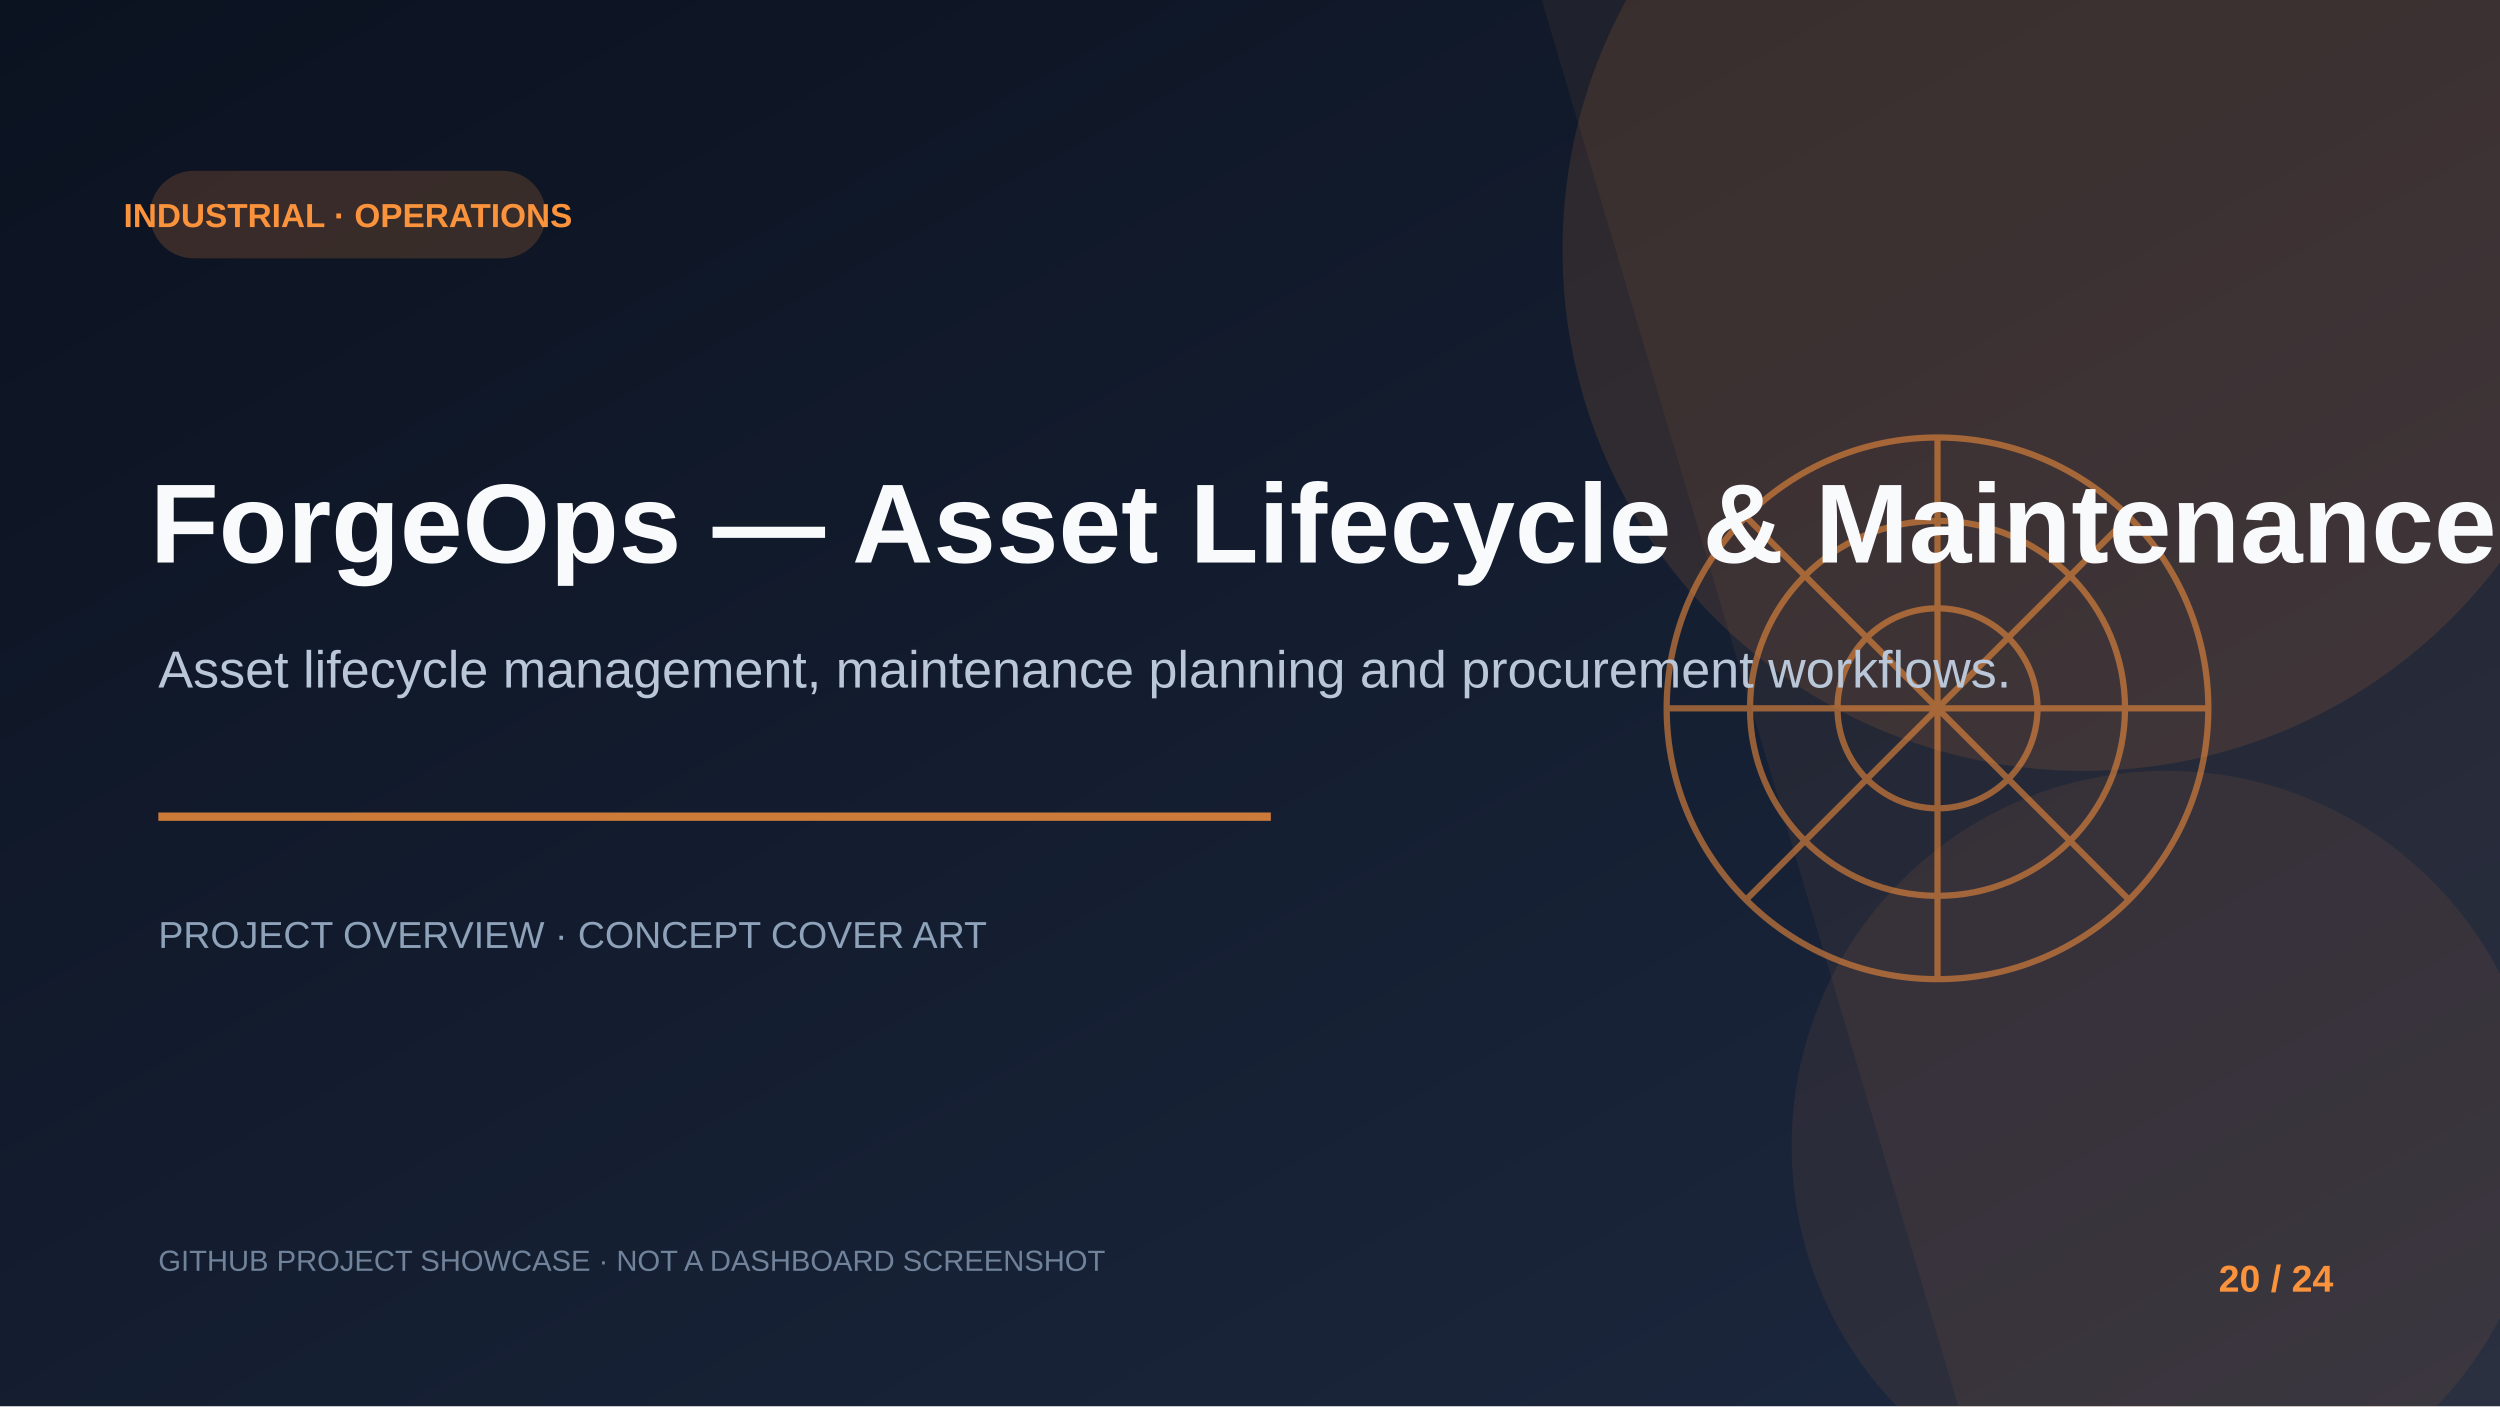
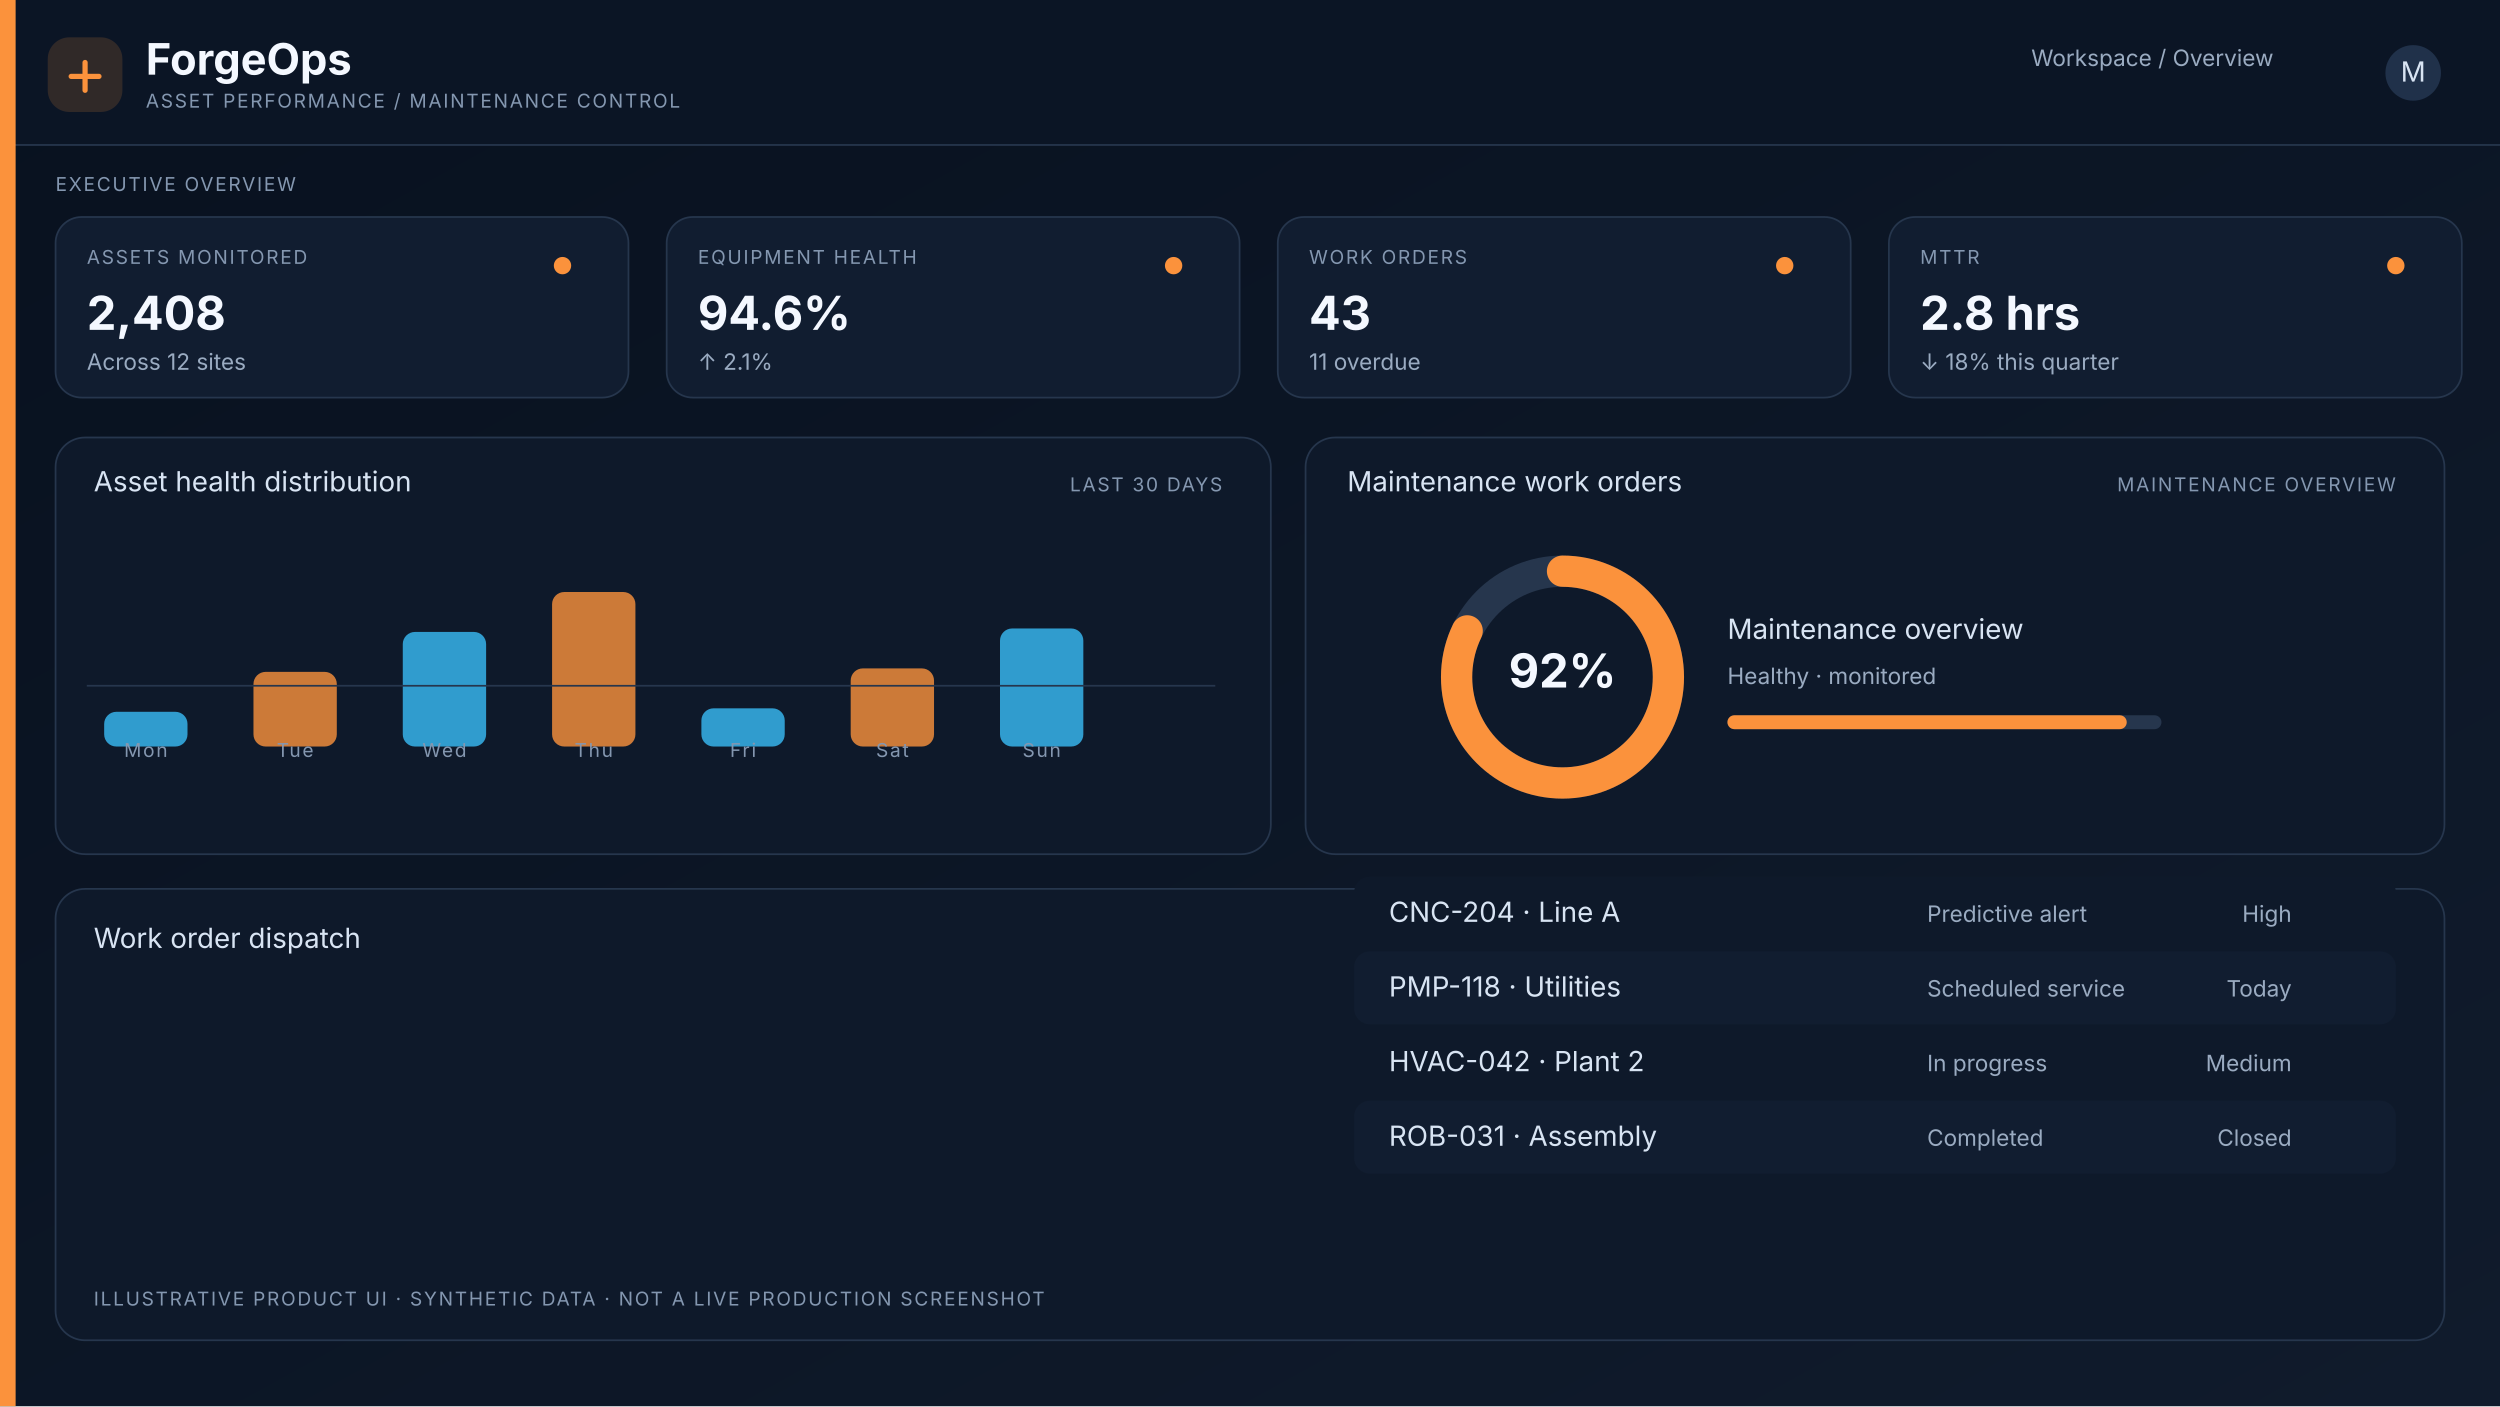
- <svg xmlns="http://www.w3.org/2000/svg" width="1200" height="675" viewBox="0 0 1200 675">
+ <svg xmlns="http://www.w3.org/2000/svg" width="1440" height="810" viewBox="0 0 1440 810" role="img" aria-labelledby="title desc">
  <defs>
-     <linearGradient id="g" x1="0" y1="0" x2="1" y2="1">
-       <stop offset="0" stop-color="#0b1220" />
-       <stop offset="1" stop-color="#1d2940" />
+     <linearGradient id="bg" x2="1" y2="1">
+       <stop stop-color="#08111f" />
+       <stop offset="1" stop-color="#101b2c" />
+     </linearGradient>
+     <linearGradient id="glow">
+       <stop stop-color="#fb923c" stop-opacity=".25" />
+       <stop offset="1" stop-color="#38bdf8" stop-opacity=".02" />
    </linearGradient>
  </defs>
-   <rect width="1200" height="675" fill="url(#g)" />
-   <circle cx="1000" cy="120" r="250" fill="#fb923c" opacity=".12" />
-   <circle cx="1040" cy="550" r="180" fill="#fb923c" opacity=".08" />
-   <path d="M740 0 L1200 0 L1200 675 L940 675 Z" fill="#fb923c" opacity=".06" />
-   <g fill="none" stroke="#fb923c" stroke-width="3" opacity=".55">
-     <circle cx="930" cy="340" r="130" />
-     <circle cx="930" cy="340" r="90" />
-     <circle cx="930" cy="340" r="48" />
-     <path d="M800 340 H1060 M930 210 V470 M838 248 L1022 432 M1022 248 L838 432" />
+   <style>.body{font:16px Inter,Arial,sans-serif;fill:#d8e4f3}.small{font:13px Inter,Arial,sans-serif;fill:#9aabc1}.tiny{font:11px Inter,Arial,sans-serif;fill:#8497b0;letter-spacing:1px}.metric{font: bold 27px Inter,Arial,sans-serif;fill:#f4f8ff}.head{font:bold 25px Inter,Arial,sans-serif;fill:#f4f8ff}.muted{font:13px Inter,Arial,sans-serif;fill:#91a4bc}</style>
+   <rect width="1440" height="810" fill="url(#bg)" />
+   <rect x="0" y="0" width="1440" height="84" fill="#0b1525" />
+   <rect x="0" y="83" width="1440" height="1" fill="#26364d" />
+   <rect x="0" y="0" width="9" height="810" fill="#fb923c" />
+   <rect x="28" y="22" width="42" height="42" rx="12" fill="#fb923c" opacity=".16" stroke="#fb923c" />
+   <path d="M41 44h16M49 36v16" stroke="#fb923c" stroke-width="3" stroke-linecap="round" />
+   <text x="84" y="43" class="head">ForgeOps</text>
+   <text x="84" y="62" class="tiny">ASSET PERFORMANCE / MAINTENANCE CONTROL</text>
+   <text x="1170" y="38" class="small">Workspace  /  Overview</text>
+   <circle cx="1390" cy="42" r="16" fill="#20314a" />
+   <text x="1390" y="47" text-anchor="middle" class="body">M</text>
+   <text x="32" y="110" class="tiny">EXECUTIVE OVERVIEW</text>
+   <g transform="translate(32 125)">
+     <rect width="330" height="104" rx="15" fill="#111d30" stroke="#26364d" />
+     <text x="18" y="27" class="tiny">ASSETS MONITORED</text>
+     <text x="18" y="65" class="metric">2,408</text>
+     <text x="18" y="88" class="small" fill="#fb923c">Across 12 sites</text>
+     <circle cx="292" cy="28" r="5" fill="#fb923c" />
  </g>
-   <rect x="72" y="82" width="190" height="42" rx="21" fill="#fb923c" opacity=".18" />
-   <text x="167" y="109" text-anchor="middle" fill="#fb923c" font-family="Arial" font-size="16" font-weight="700">INDUSTRIAL · OPERATIONS</text>
-   <text x="72" y="270" fill="#f8fafc" font-family="Arial" font-size="54" font-weight="700">ForgeOps — Asset Lifecycle &amp; Maintenance</text>
-   <text x="76" y="330" fill="#b9c7d8" font-family="Arial" font-size="25">Asset lifecycle management, maintenance planning and procurement workflows.</text>
-   <path d="M76 392 H610" stroke="#fb923c" stroke-width="4" opacity=".8" />
-   <text x="76" y="455" fill="#8ea2b9" font-family="Arial" font-size="18">PROJECT OVERVIEW · CONCEPT COVER ART</text>
-   <text x="76" y="610" fill="#71839a" font-family="Arial" font-size="14">GITHUB PROJECT SHOWCASE · NOT A DASHBOARD SCREENSHOT</text>
-   <text x="1120" y="620" text-anchor="end" fill="#fb923c" font-family="Arial" font-size="18" font-weight="700">20 / 24</text>
+   <g transform="translate(384 125)">
+     <rect width="330" height="104" rx="15" fill="#111d30" stroke="#26364d" />
+     <text x="18" y="27" class="tiny">EQUIPMENT HEALTH</text>
+     <text x="18" y="65" class="metric">94.6%</text>
+     <text x="18" y="88" class="small" fill="#fb923c">↑ 2.1%</text>
+     <circle cx="292" cy="28" r="5" fill="#fb923c" />
+   </g>
+   <g transform="translate(736 125)">
+     <rect width="330" height="104" rx="15" fill="#111d30" stroke="#26364d" />
+     <text x="18" y="27" class="tiny">WORK ORDERS</text>
+     <text x="18" y="65" class="metric">43</text>
+     <text x="18" y="88" class="small" fill="#fb923c">11 overdue</text>
+     <circle cx="292" cy="28" r="5" fill="#fb923c" />
+   </g>
+   <g transform="translate(1088 125)">
+     <rect width="330" height="104" rx="15" fill="#111d30" stroke="#26364d" />
+     <text x="18" y="27" class="tiny">MTTR</text>
+     <text x="18" y="65" class="metric">2.8 hrs</text>
+     <text x="18" y="88" class="small" fill="#fb923c">↓ 18% this quarter</text>
+     <circle cx="292" cy="28" r="5" fill="#fb923c" />
+   </g>
+   <rect x="32" y="252" width="700" height="240" rx="17" fill="#0e192a" stroke="#26364d" />
+   <text x="54" y="283" class="body" font-weight="bold">Asset health distribution</text>
+   <text x="704" y="283" class="tiny" text-anchor="end">LAST 30 DAYS</text>
+   <g transform="translate(50 270)">
+     <rect x="10" y="140" width="48" height="20" rx="7" fill="#38bdf8" opacity=".8" />
+     <text x="34" y="166" class="tiny" text-anchor="middle">Mon</text>
+     <rect x="96" y="117" width="48" height="43" rx="7" fill="#fb923c" opacity=".8" />
+     <text x="120" y="166" class="tiny" text-anchor="middle">Tue</text>
+     <rect x="182" y="94" width="48" height="66" rx="7" fill="#38bdf8" opacity=".8" />
+     <text x="206" y="166" class="tiny" text-anchor="middle">Wed</text>
+     <rect x="268" y="71" width="48" height="89" rx="7" fill="#fb923c" opacity=".8" />
+     <text x="292" y="166" class="tiny" text-anchor="middle">Thu</text>
+     <rect x="354" y="138" width="48" height="22" rx="7" fill="#38bdf8" opacity=".8" />
+     <text x="378" y="166" class="tiny" text-anchor="middle">Fri</text>
+     <rect x="440" y="115" width="48" height="45" rx="7" fill="#fb923c" opacity=".8" />
+     <text x="464" y="166" class="tiny" text-anchor="middle">Sat</text>
+     <rect x="526" y="92" width="48" height="68" rx="7" fill="#38bdf8" opacity=".8" />
+     <text x="550" y="166" class="tiny" text-anchor="middle">Sun</text>
+     <path d="M0 125 L650 125" stroke="#26364d" />
+   </g>
+   <rect x="752" y="252" width="656" height="240" rx="17" fill="#0e192a" stroke="#26364d" />
+   <text x="776" y="283" class="body" font-weight="bold">Maintenance work orders</text>
+   <text x="1380" y="283" class="tiny" text-anchor="end">MAINTENANCE OVERVIEW</text>
+   <g transform="translate(790 318)">
+     <circle cx="110" cy="72" r="61" fill="none" stroke="#26364d" stroke-width="18" />
+     <circle cx="110" cy="72" r="61" fill="none" stroke="#fb923c" stroke-width="18" stroke-dasharray="315 383" transform="rotate(-90 110 72)" stroke-linecap="round" />
+     <text x="110" y="78" text-anchor="middle" class="metric">92%</text>
+     <text x="205" y="50" class="body">Maintenance overview</text>
+     <text x="205" y="76" class="small">Healthy · monitored</text>
+     <rect x="205" y="94" width="250" height="8" rx="4" fill="#26364d" />
+     <rect x="205" y="94" width="230" height="8" rx="4" fill="#fb923c" />
+   </g>
+   <rect x="32" y="512" width="1376" height="260" rx="17" fill="#0e192a" stroke="#26364d" />
+   <text x="54" y="546" class="body" font-weight="bold">Work order dispatch</text>
+   <text x="800" y="576" class="tiny">RECORD / ENTITY</text>
+   <text x="1110" y="576" class="tiny">STATUS / VALUE</text>
+   <text x="1380" y="576" text-anchor="end" class="tiny">DETAIL</text>
+   <g transform="translate(0 0)">
+     <rect x="780" y="505" width="600" height="42" rx="9" fill="#0e192a" />
+     <text x="800" y="531" class="body">CNC-204 · Line A</text>
+     <text x="1110" y="531" class="small">Predictive alert</text>
+     <text x="1320" y="531" class="small" text-anchor="end">High</text>
+   </g>
+   <g transform="translate(0 43)">
+     <rect x="780" y="505" width="600" height="42" rx="9" fill="#111d30" />
+     <text x="800" y="531" class="body">PMP-118 · Utilities</text>
+     <text x="1110" y="531" class="small">Scheduled service</text>
+     <text x="1320" y="531" class="small" text-anchor="end">Today</text>
+   </g>
+   <g transform="translate(0 86)">
+     <rect x="780" y="505" width="600" height="42" rx="9" fill="#0e192a" />
+     <text x="800" y="531" class="body">HVAC-042 · Plant 2</text>
+     <text x="1110" y="531" class="small">In progress</text>
+     <text x="1320" y="531" class="small" text-anchor="end">Medium</text>
+   </g>
+   <g transform="translate(0 129)">
+     <rect x="780" y="505" width="600" height="42" rx="9" fill="#111d30" />
+     <text x="800" y="531" class="body">ROB-031 · Assembly</text>
+     <text x="1110" y="531" class="small">Completed</text>
+     <text x="1320" y="531" class="small" text-anchor="end">Closed</text>
+   </g>
+   <text x="54" y="752" class="tiny">ILLUSTRATIVE PRODUCT UI · SYNTHETIC DATA · NOT A LIVE PRODUCTION SCREENSHOT</text>
</svg>
